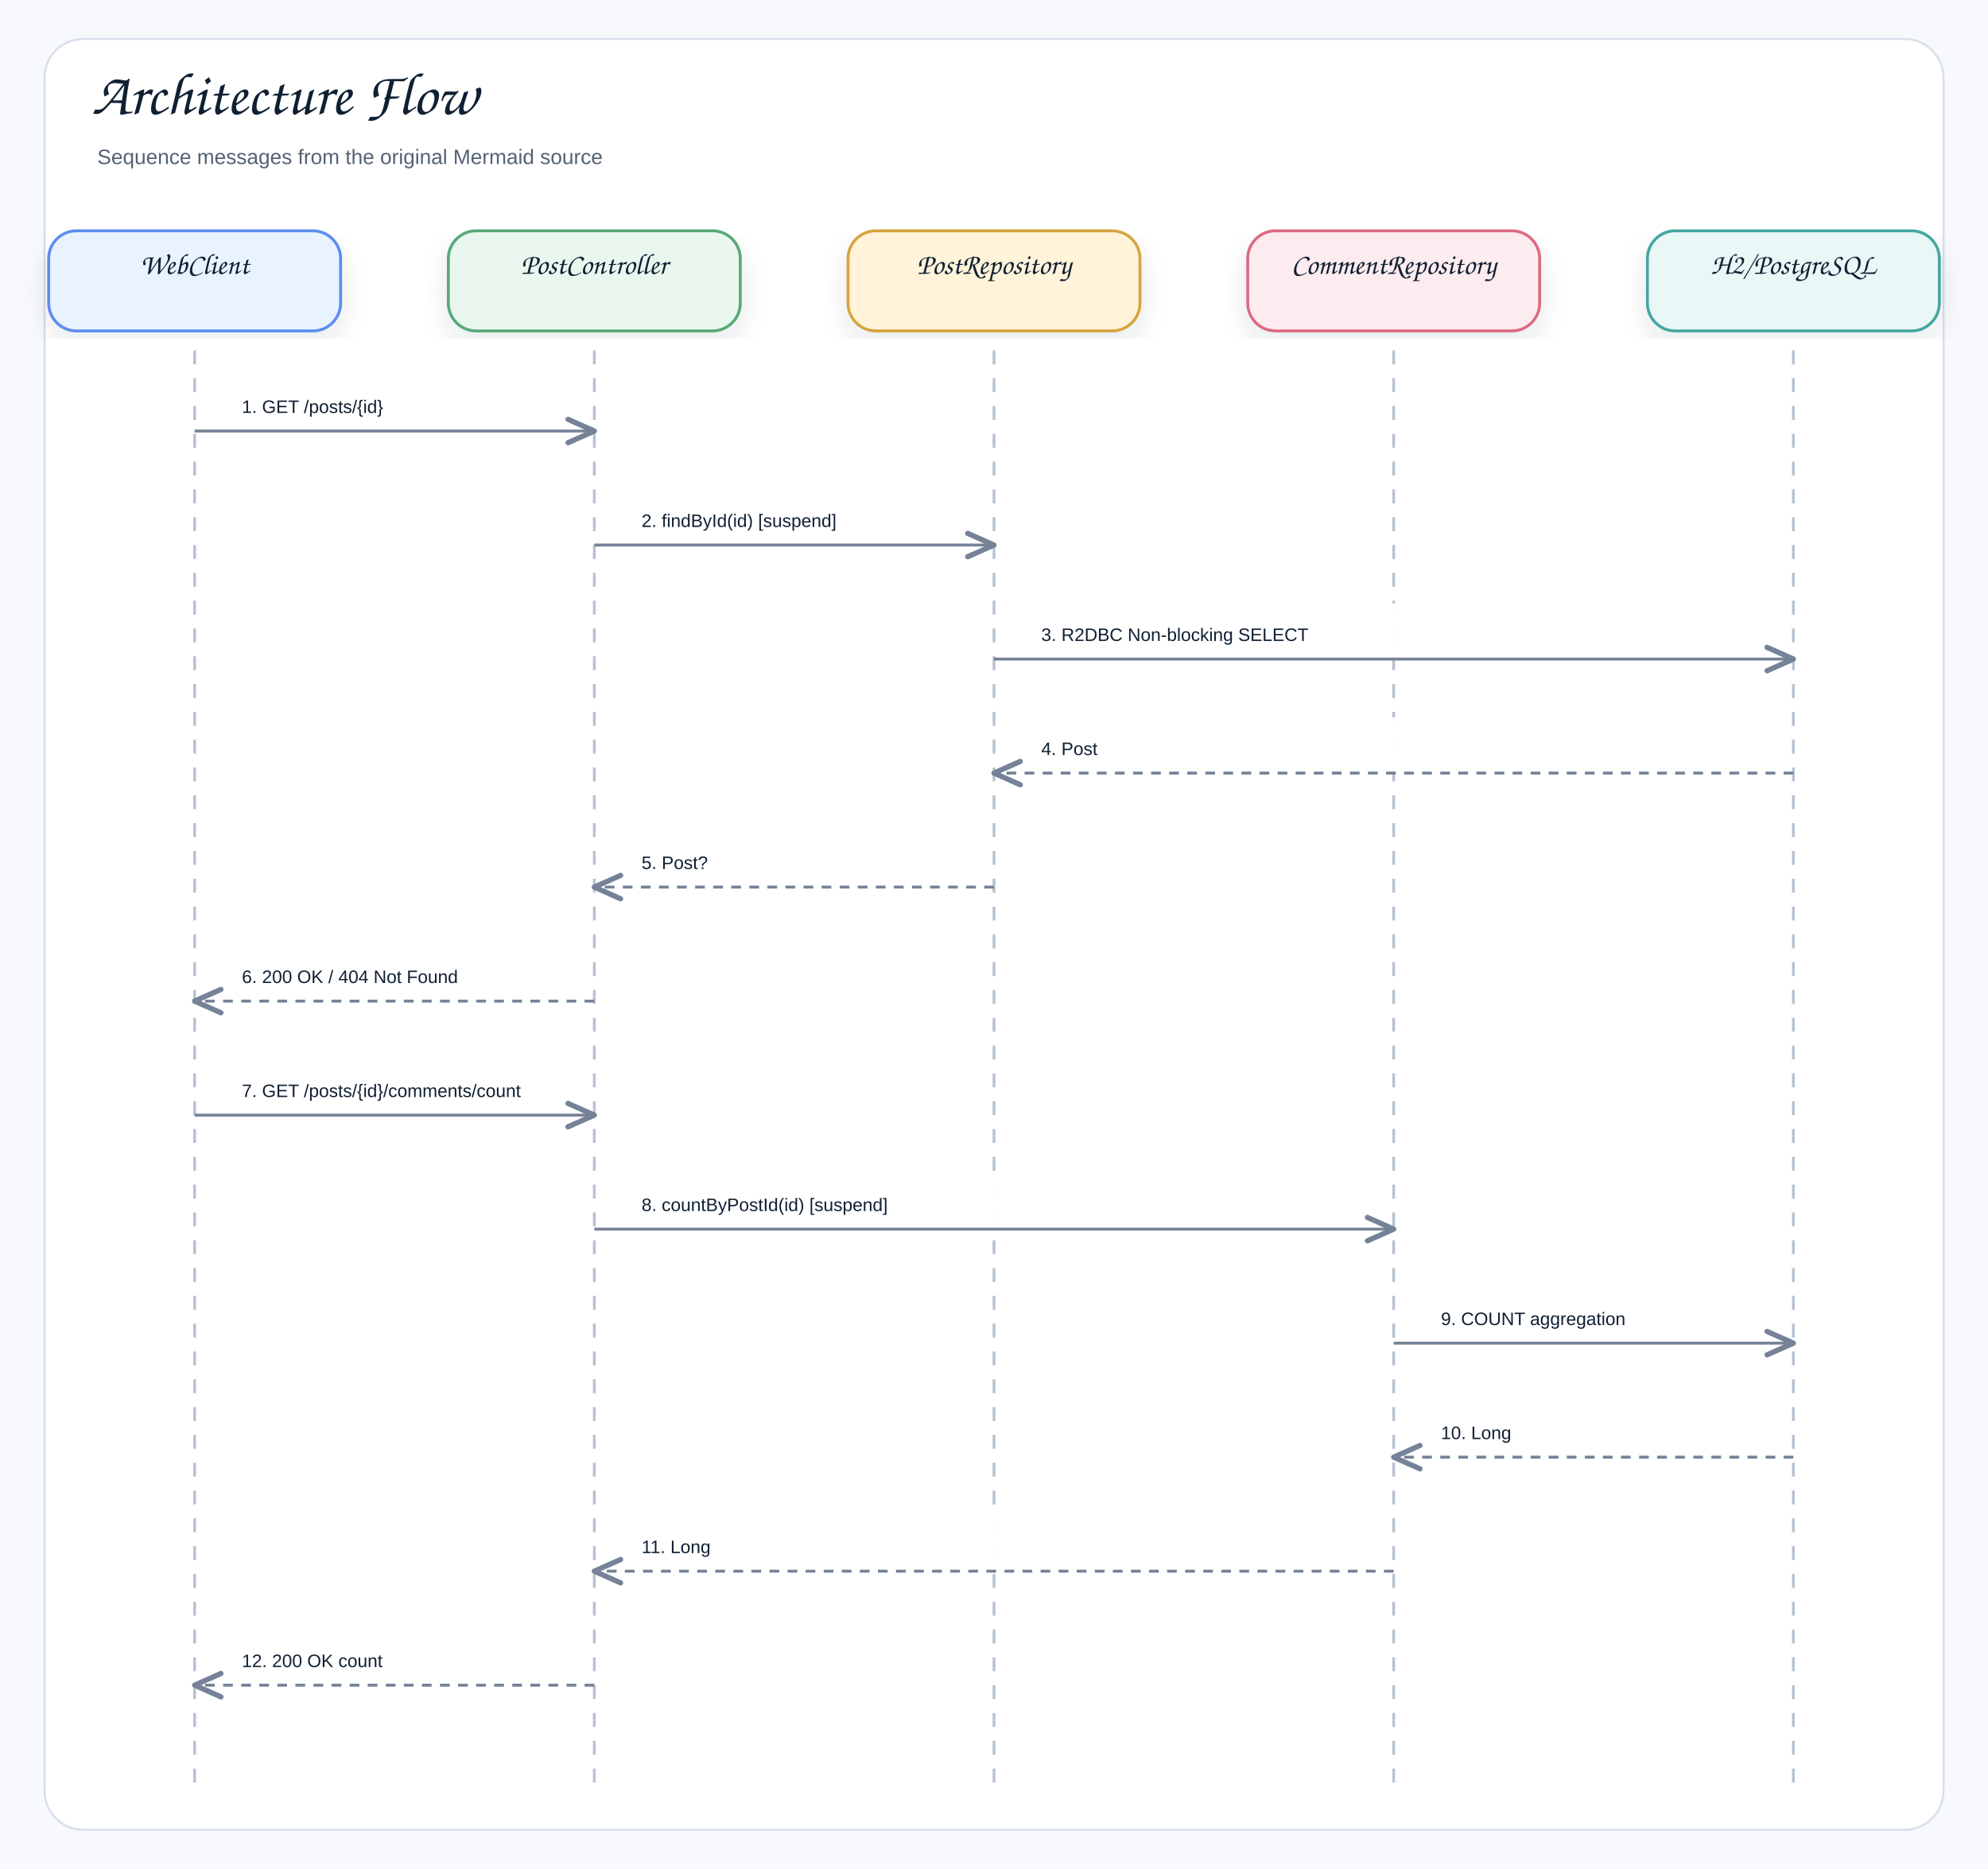
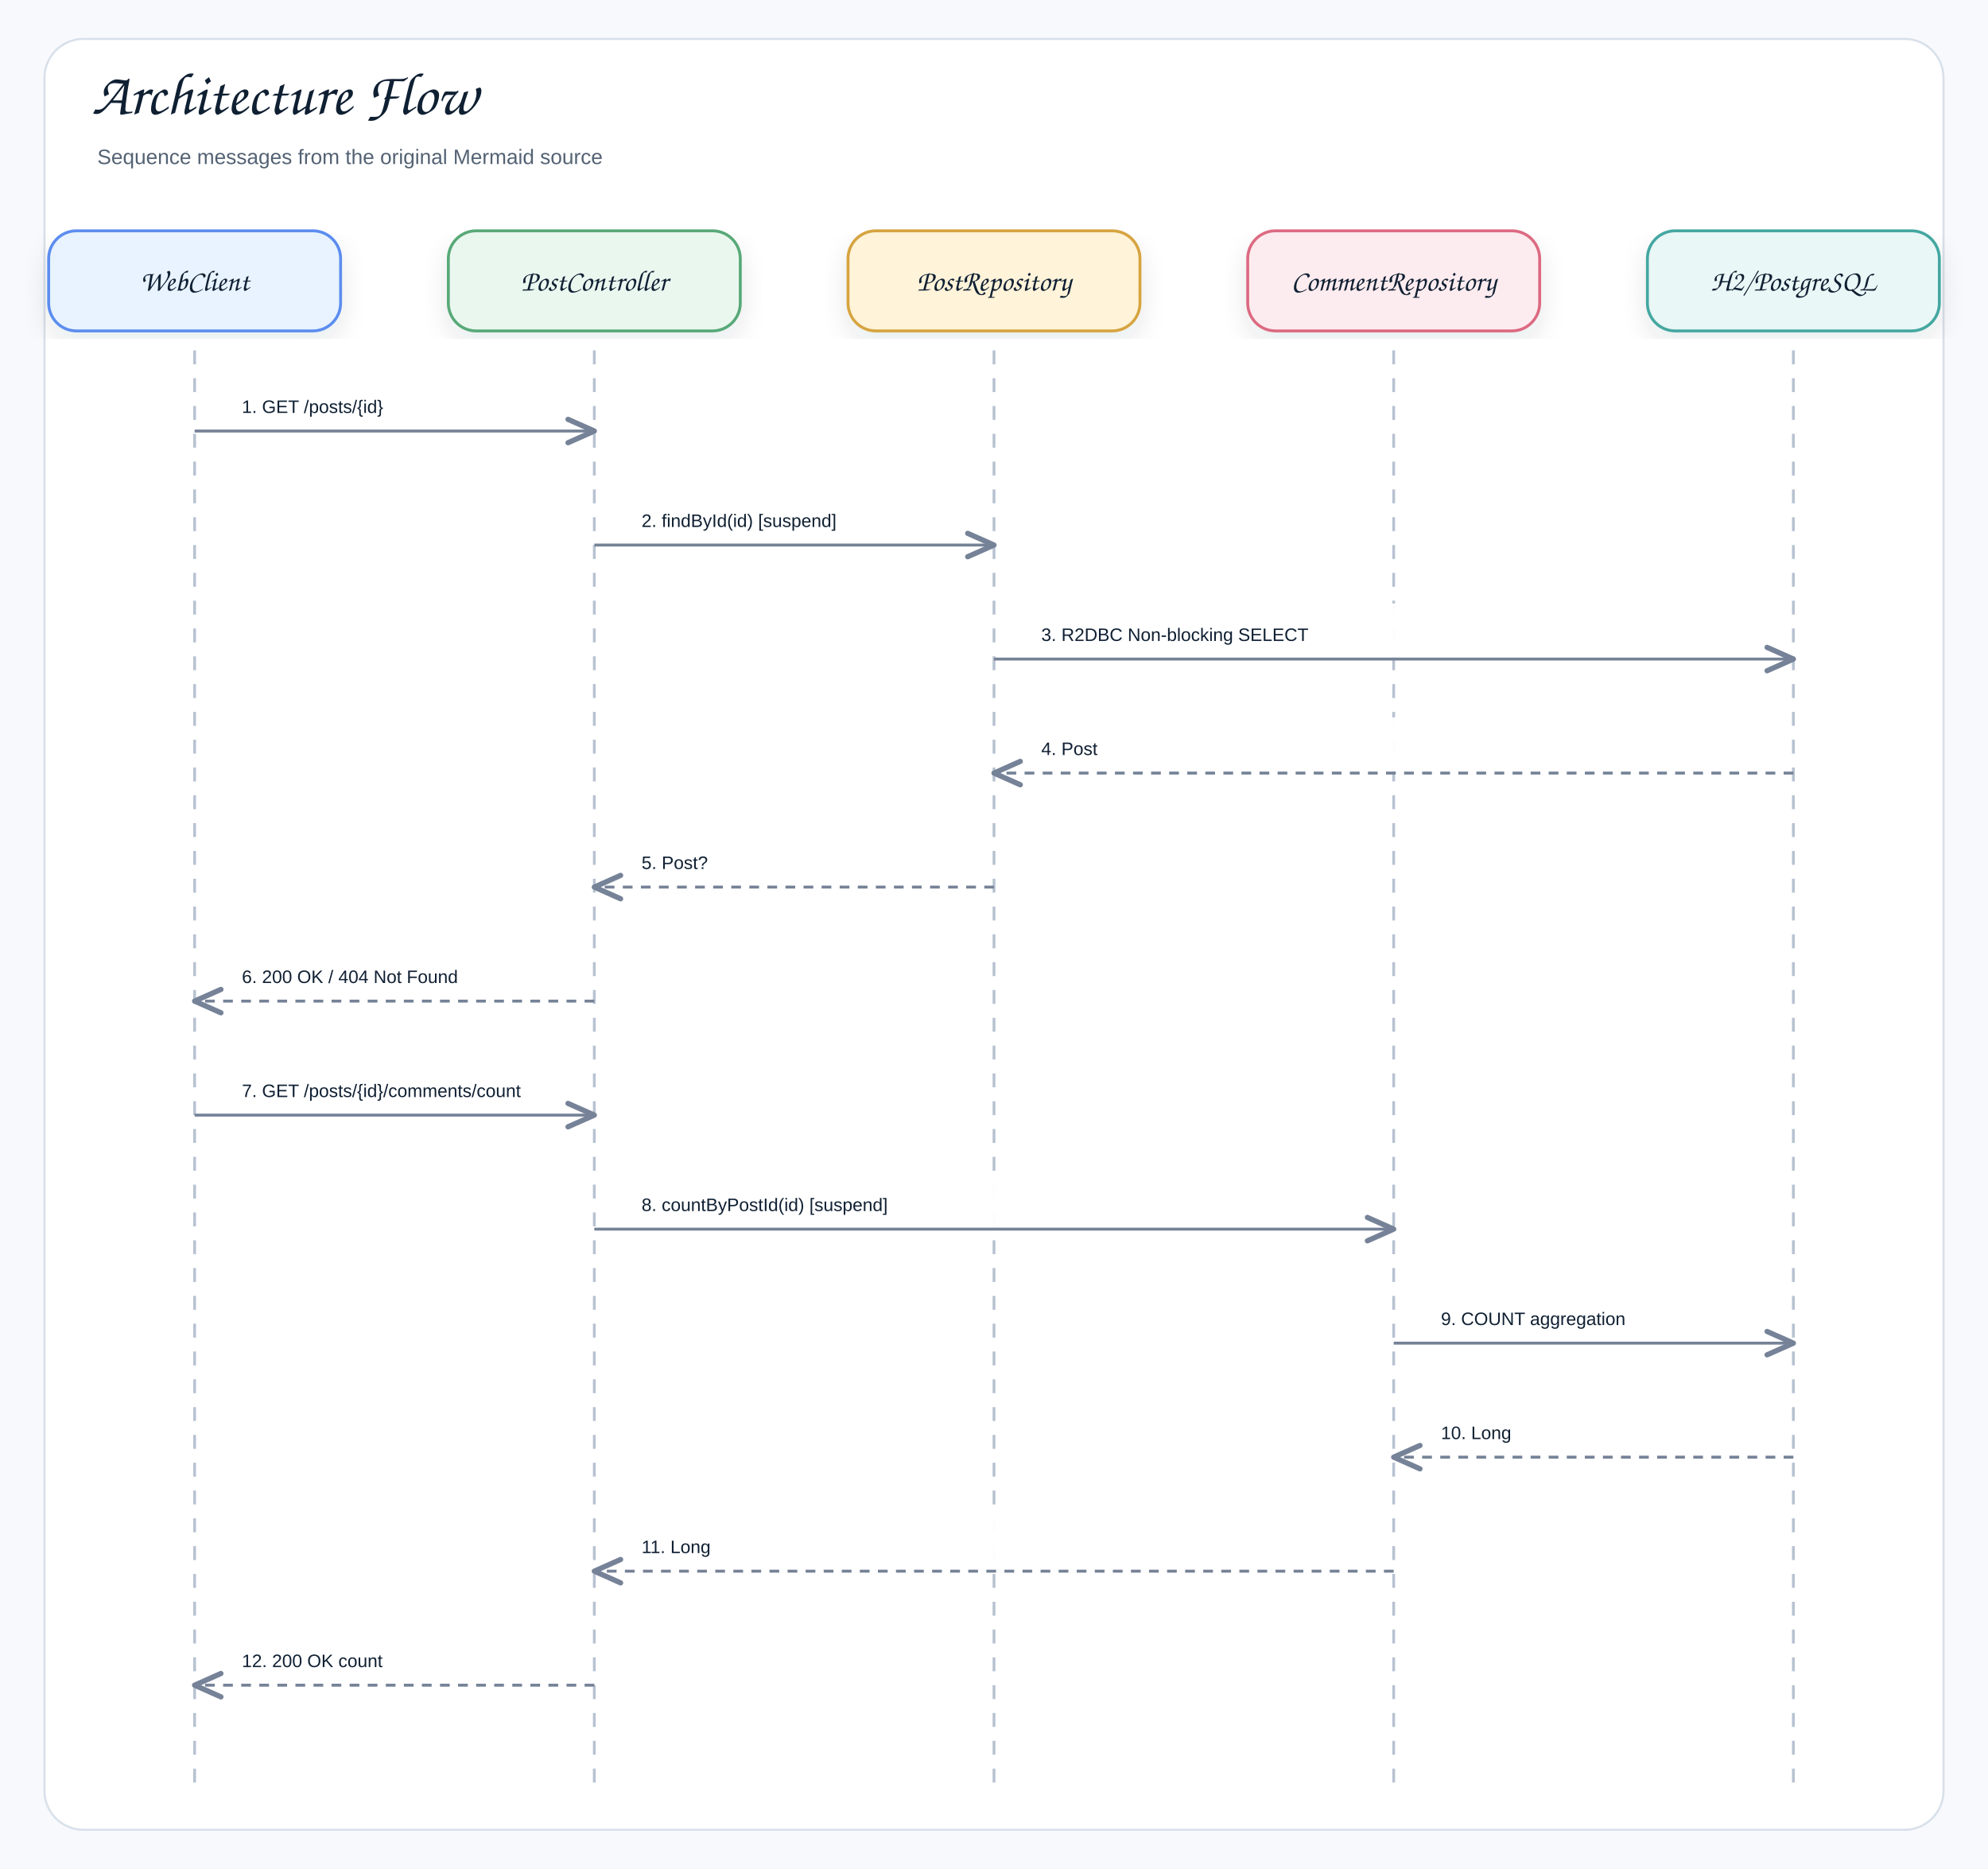
<svg xmlns="http://www.w3.org/2000/svg" width="1430" height="1344" viewBox="0 0 1430 1344" role="img" aria-label="Architecture Flow">
  <defs>
    <filter id="shadow" x="-8%" y="-8%" width="116%" height="116%">
      <feDropShadow dx="0" dy="8" stdDeviation="9" flood-color="#1f2937" flood-opacity="0.10" />
    </filter>
    <marker id="openArrow" markerWidth="12" markerHeight="10" refX="10" refY="5" orient="auto" markerUnits="strokeWidth">
      <path d="M 1 1 L 10 5 L 1 9" fill="none" stroke="#758297" stroke-width="1.8" stroke-linecap="round" stroke-linejoin="round" />
    </marker>
    <marker id="inherit" markerWidth="14" markerHeight="12" refX="12" refY="6" orient="auto" markerUnits="strokeWidth">
      <path d="M 0 1 L 12 6 L 0 11 Z" fill="#ffffff" stroke="#758297" stroke-width="1.8" />
    </marker>
    <style>
    .canvas{fill:#f7f9fc}.frame{fill:#fff;stroke:#d8e0ea;stroke-width:1.5}
    .title{font-family:"Architects Daughter","Comic Sans MS","Comic Sans",cursive;font-size:43px;font-weight:400;fill:#102033}
    .subtitle{font-family:"Comic Sans MS","Comic Sans","Comic Neue",Arial,sans-serif;font-size:15px;font-weight:400;fill:#536273}
    .label{font-family:"Architects Daughter","Comic Sans MS","Comic Sans",cursive;font-size:25px;font-weight:400;fill:#102033}
    .smallLabel{font-family:"Architects Daughter","Comic Sans MS","Comic Sans",cursive;font-size:21px;font-weight:400;fill:#102033}
    .mono{font-family:"Comic Sans MS","Comic Sans","Comic Neue",Arial,sans-serif;font-size:12px;font-weight:400;fill:#102033}
    .small{font-family:"Comic Sans MS","Comic Sans","Comic Neue",Arial,sans-serif;font-size:12px;font-weight:400;fill:#536273}
    .strong{font-family:"Comic Sans MS","Comic Sans","Comic Neue",Arial,sans-serif;font-size:13px;font-weight:400;fill:#102033}
    .card{stroke-width:2.1;filter:url(#shadow)}.compartment{stroke-width:1.5;fill:none}
    .line{stroke:#758297;stroke-width:2.1;fill:none;marker-end:url(#openArrow)}
    .plainLine{stroke:#758297;stroke-width:2.1;fill:none}
    .dashed{stroke:#758297;stroke-width:2.1;stroke-dasharray:7 6;fill:none;marker-end:url(#openArrow)}
    .inheritLine{stroke:#758297;stroke-width:2.2;fill:none;marker-end:url(#inherit)}
    .implLine{stroke:#758297;stroke-width:2.2;stroke-dasharray:8 7;fill:none;marker-end:url(#inherit)}
  </style>
  </defs>
  <rect class="canvas" width="1430" height="1344" />
  <rect class="frame" x="32" y="28" width="1366" height="1288" rx="28" />
  <text class="title" x="66" y="82">Architecture Flow</text>
  <text class="subtitle" x="70" y="118">Sequence messages from the original Mermaid source</text>
  <rect class="card" x="35" y="166" width="210" height="72" rx="20" fill="#E8F3FF" stroke="#5B8DEF" />
-   <text class="smallLabel" x="140" y="197" text-anchor="middle">WebClient</text>
+   <text class="smallLabel" x="140" y="209" text-anchor="middle">WebClient</text>
  <line x1="140" y1="252" x2="140" y2="1284" stroke="#b7c2d1" stroke-width="2" stroke-dasharray="10 10" />
  <rect class="card" x="322.5" y="166" width="210" height="72" rx="20" fill="#EAF7EF" stroke="#58A978" />
-   <text class="smallLabel" x="427.5" y="197" text-anchor="middle">PostController</text>
+   <text class="smallLabel" x="427.5" y="209" text-anchor="middle">PostController</text>
  <line x1="427.5" y1="252" x2="427.5" y2="1284" stroke="#b7c2d1" stroke-width="2" stroke-dasharray="10 10" />
  <rect class="card" x="610" y="166" width="210" height="72" rx="20" fill="#FFF3D9" stroke="#D6A441" />
-   <text class="smallLabel" x="715" y="197" text-anchor="middle">PostRepository</text>
+   <text class="smallLabel" x="715" y="209" text-anchor="middle">PostRepository</text>
  <line x1="715" y1="252" x2="715" y2="1284" stroke="#b7c2d1" stroke-width="2" stroke-dasharray="10 10" />
  <rect class="card" x="897.5" y="166" width="210" height="72" rx="20" fill="#FDECEF" stroke="#DC6B82" />
-   <text class="smallLabel" x="1002.5" y="197" text-anchor="middle">CommentRepository</text>
+   <text class="smallLabel" x="1002.5" y="209" text-anchor="middle">CommentRepository</text>
  <line x1="1002.5" y1="252" x2="1002.5" y2="1284" stroke="#b7c2d1" stroke-width="2" stroke-dasharray="10 10" />
  <rect class="card" x="1185" y="166" width="210" height="72" rx="20" fill="#E9F7F6" stroke="#45A7A1" />
-   <text class="smallLabel" x="1290" y="197" text-anchor="middle">H2/PostgreSQL</text>
+   <text class="smallLabel" x="1290" y="209" text-anchor="middle">H2/PostgreSQL</text>
  <line x1="1290" y1="252" x2="1290" y2="1284" stroke="#b7c2d1" stroke-width="2" stroke-dasharray="10 10" />
  <rect x="158" y="270" width="251.5" height="39" rx="12" fill="#ffffff" opacity="0.97" />
  <text class="strong" x="174" y="297" text-anchor="start">1. GET /posts/{id}</text>
  <path class="line" d="M140 310 L427.5 310" />
  <rect x="445.5" y="352" width="251.5" height="39" rx="12" fill="#ffffff" opacity="0.97" />
  <text class="strong" x="461.5" y="379" text-anchor="start">2. findById(id) [suspend]</text>
  <path class="line" d="M427.5 392 L715 392" />
  <rect x="733" y="434" width="539" height="39" rx="12" fill="#ffffff" opacity="0.97" />
  <text class="strong" x="749" y="461" text-anchor="start">3. R2DBC Non-blocking SELECT</text>
  <path class="line" d="M715 474 L1290 474" />
  <rect x="733" y="516" width="539" height="39" rx="12" fill="#ffffff" opacity="0.97" />
  <text class="strong" x="749" y="543" text-anchor="start">4. Post</text>
  <path class="dashed" d="M1290 556 L715 556" />
  <rect x="445.5" y="598" width="251.5" height="39" rx="12" fill="#ffffff" opacity="0.97" />
  <text class="strong" x="461.5" y="625" text-anchor="start">5. Post?</text>
  <path class="dashed" d="M715 638 L427.5 638" />
  <rect x="158" y="680" width="251.5" height="39" rx="12" fill="#ffffff" opacity="0.97" />
  <text class="strong" x="174" y="707" text-anchor="start">6. 200 OK / 404 Not Found</text>
  <path class="dashed" d="M427.5 720 L140 720" />
  <rect x="158" y="762" width="251.5" height="39" rx="12" fill="#ffffff" opacity="0.97" />
  <text class="strong" x="174" y="789" text-anchor="start">7. GET /posts/{id}/comments/count</text>
  <path class="line" d="M140 802 L427.5 802" />
  <rect x="445.5" y="844" width="539" height="39" rx="12" fill="#ffffff" opacity="0.97" />
  <text class="strong" x="461.5" y="871" text-anchor="start">8. countByPostId(id) [suspend]</text>
  <path class="line" d="M427.5 884 L1002.5 884" />
  <rect x="1020.5" y="926" width="251.5" height="39" rx="12" fill="#ffffff" opacity="0.97" />
  <text class="strong" x="1036.5" y="953" text-anchor="start">9. COUNT aggregation</text>
  <path class="line" d="M1002.5 966 L1290 966" />
  <rect x="1020.5" y="1008" width="251.5" height="39" rx="12" fill="#ffffff" opacity="0.97" />
  <text class="strong" x="1036.5" y="1035" text-anchor="start">10. Long</text>
  <path class="dashed" d="M1290 1048 L1002.5 1048" />
  <rect x="445.5" y="1090" width="539" height="39" rx="12" fill="#ffffff" opacity="0.97" />
  <text class="strong" x="461.5" y="1117" text-anchor="start">11. Long</text>
  <path class="dashed" d="M1002.5 1130 L427.5 1130" />
  <rect x="158" y="1172" width="251.5" height="39" rx="12" fill="#ffffff" opacity="0.97" />
  <text class="strong" x="174" y="1199" text-anchor="start">12. 200 OK count</text>
  <path class="dashed" d="M427.5 1212 L140 1212" />
</svg>
